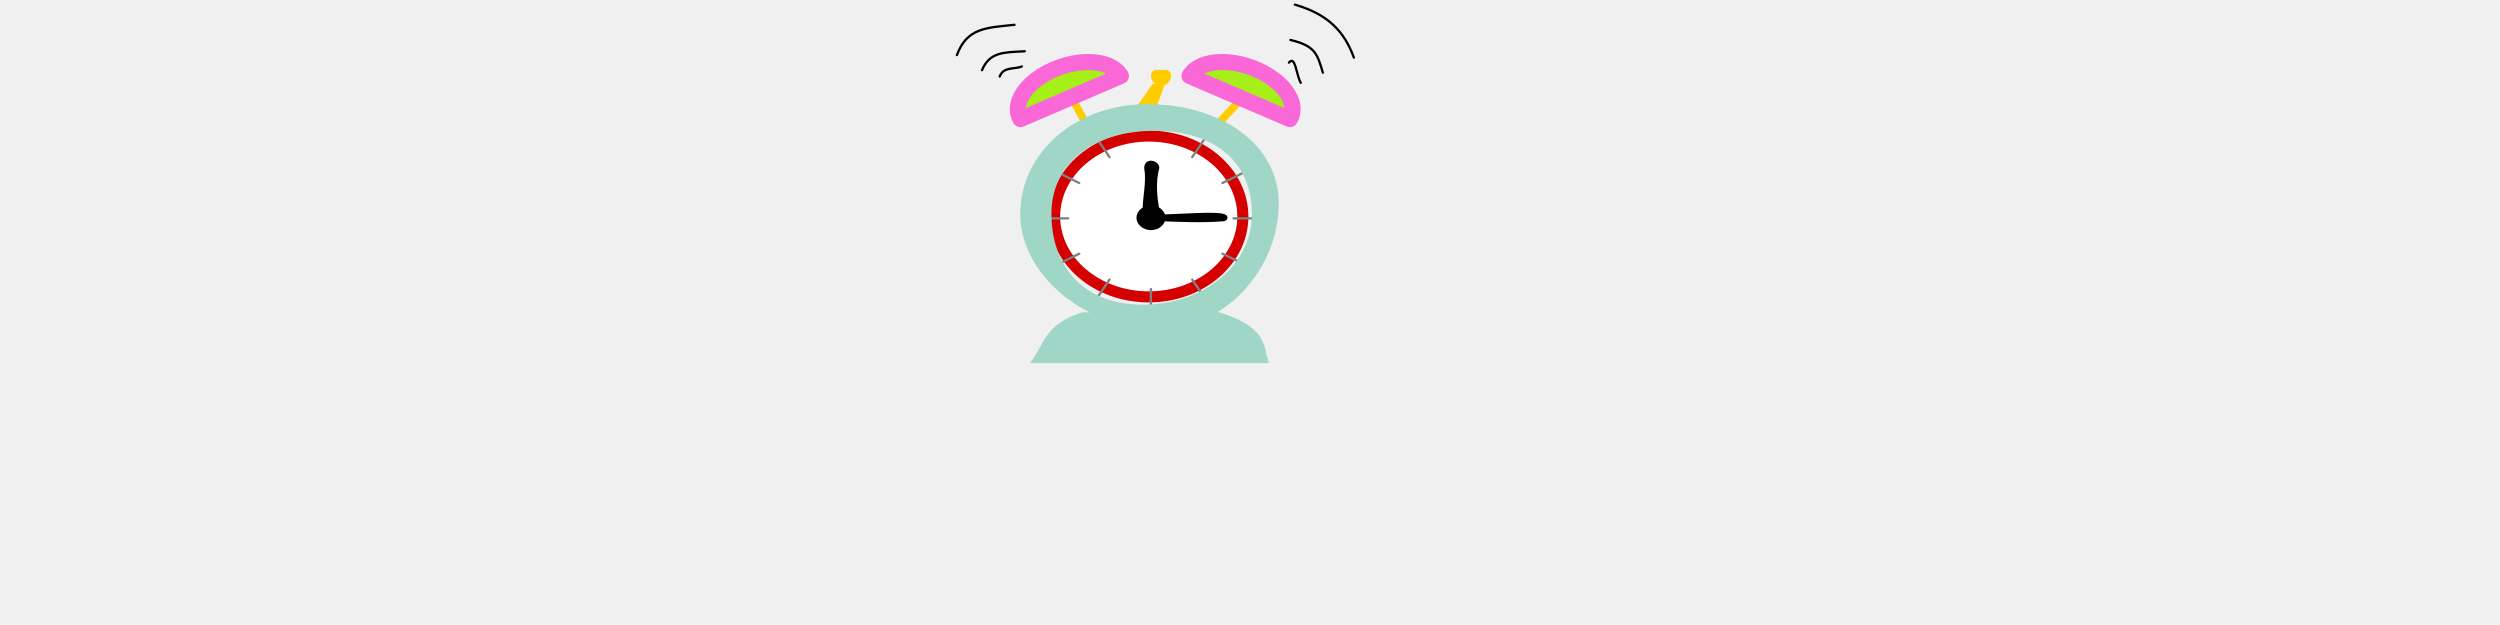
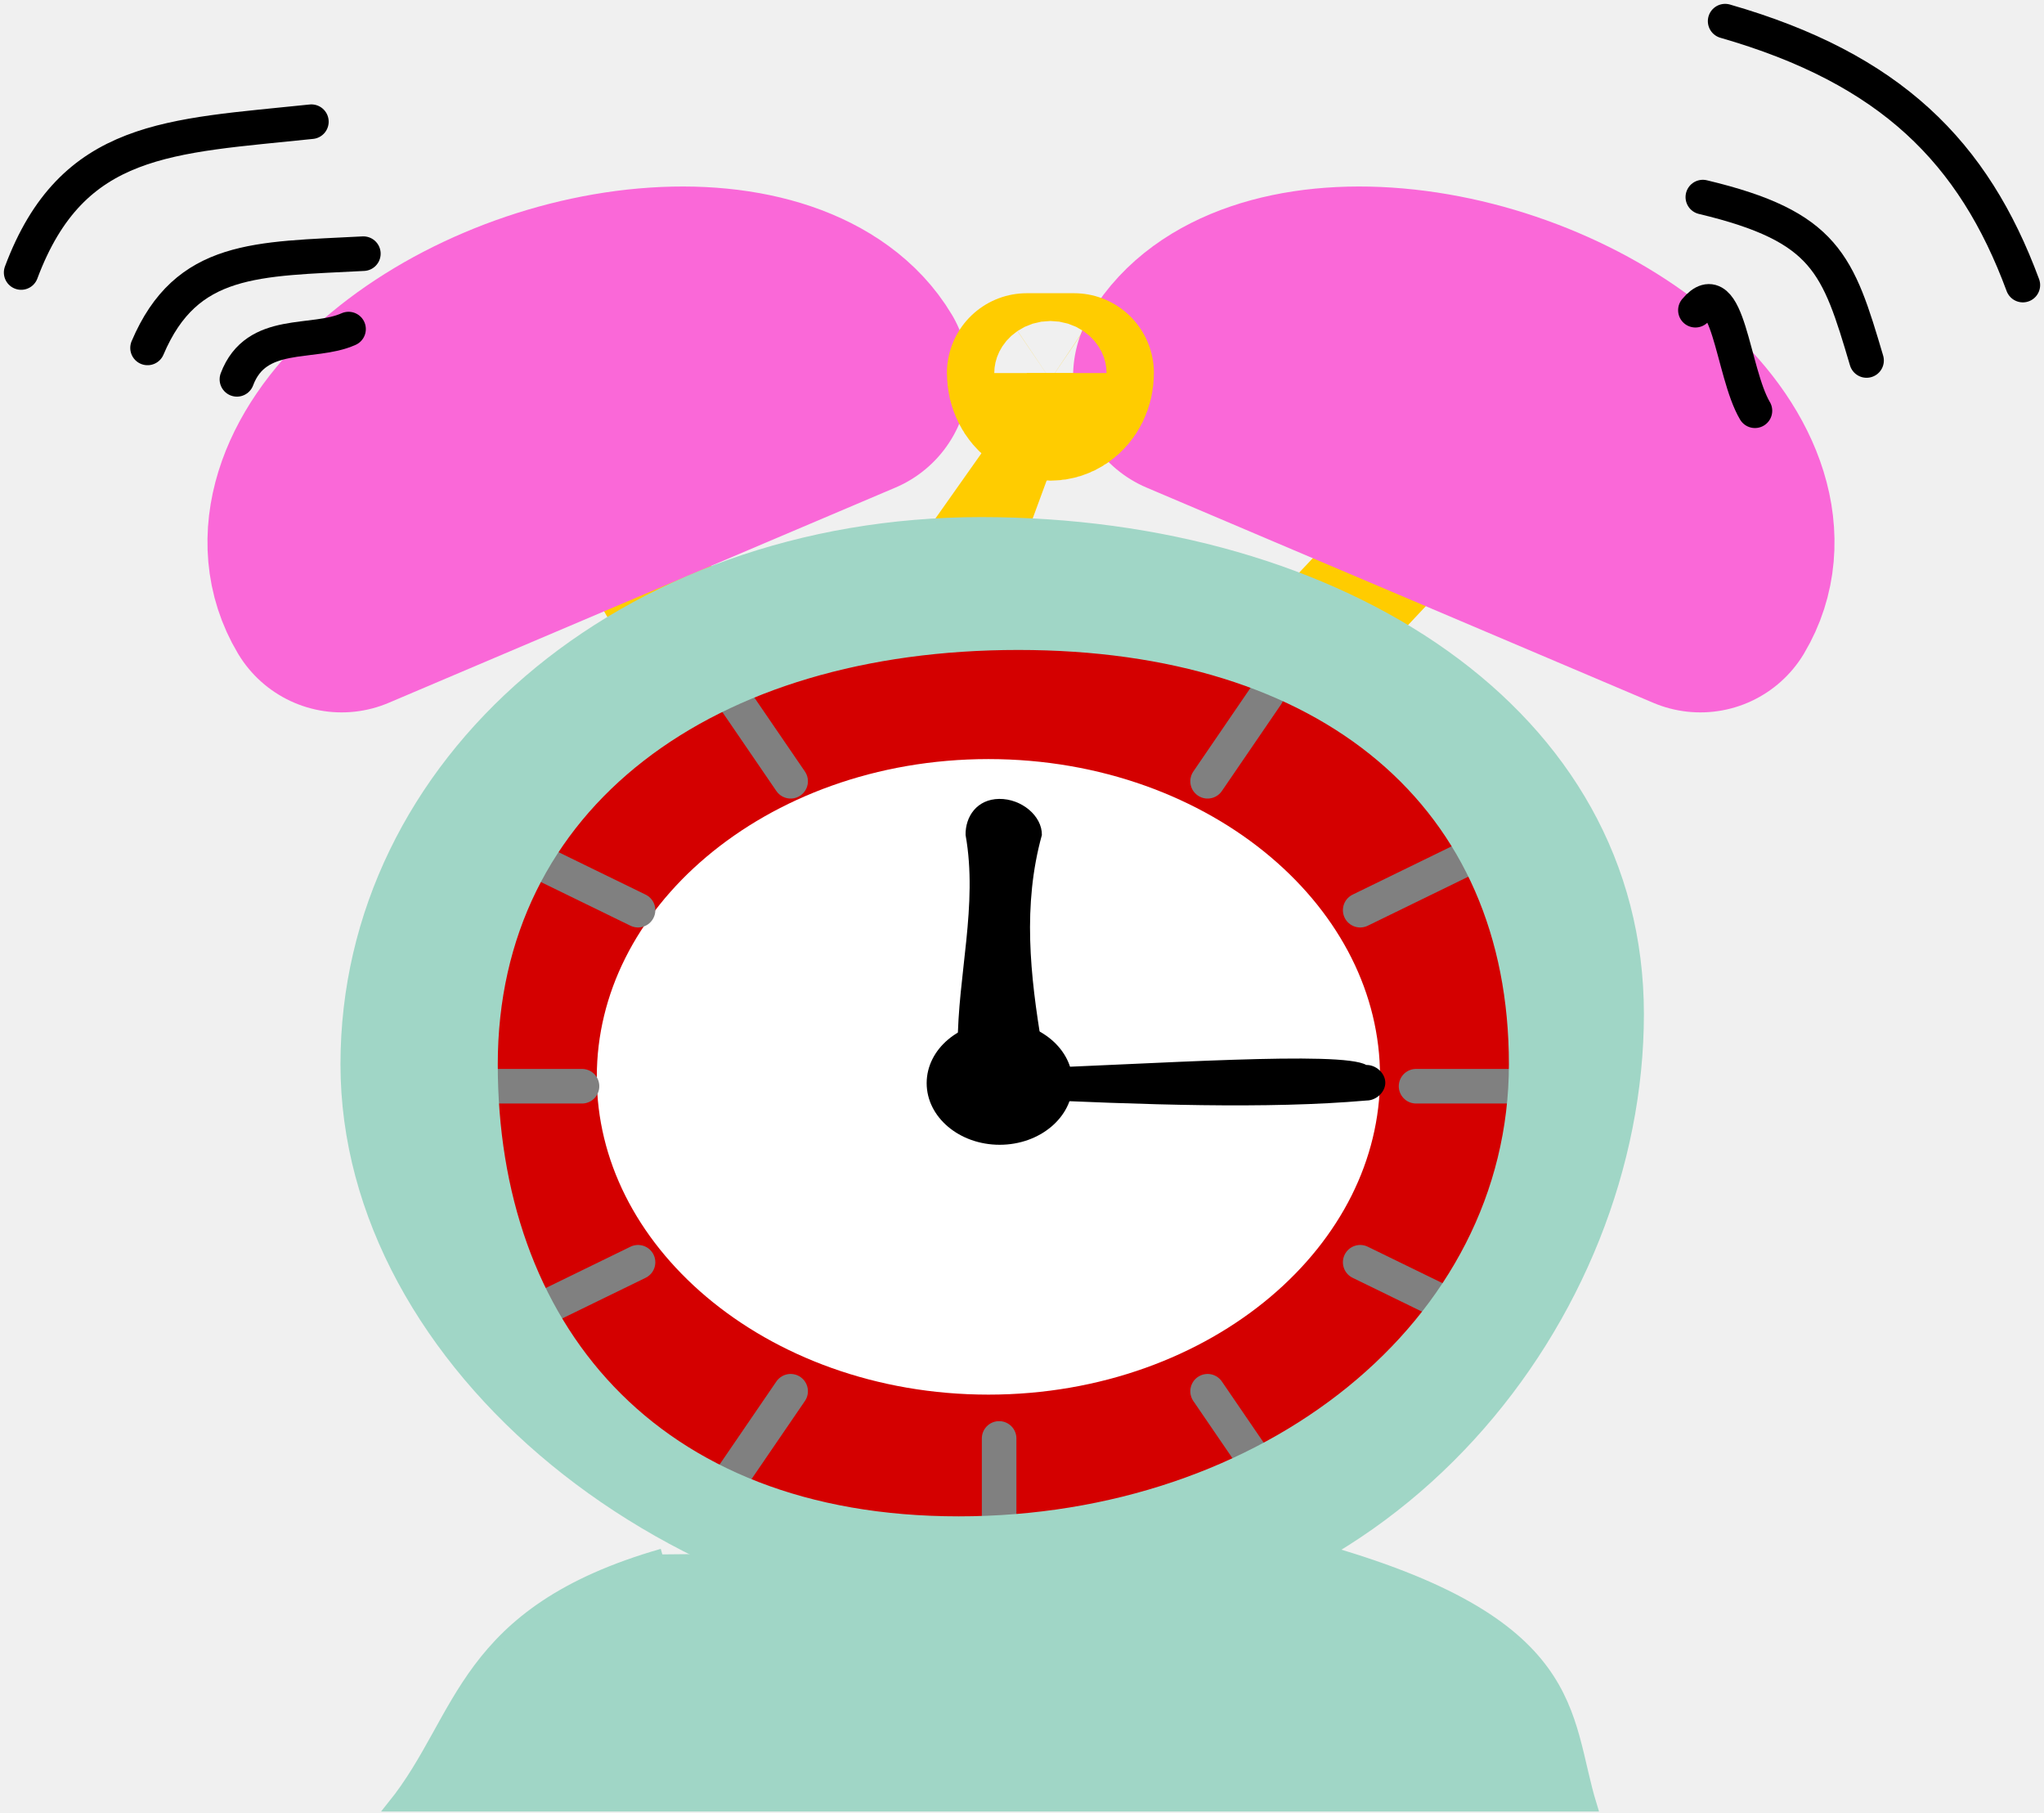
- <svg xmlns="http://www.w3.org/2000/svg" version="1.1" id="Calque_1" x="0px" y="0px" width="1920px" height="480px" viewBox="0 0 1920 480" enable-background="new 0 0 1920 480" xml:space="preserve">
+ <svg xmlns="http://www.w3.org/2000/svg" version="1.1" id="Calque_1" x="0px" y="0px" width="104.67px" height="92.812px" viewBox="733.83 2.465 104.67 92.812" enable-background="new 733.83 2.465 104.67 92.812" xml:space="preserve">
  <g transform="translate(-448.71 -161.09)">
    <g transform="matrix(.81748 0 0 .81748 302.53 155.29)">
-       <path fill="#FFCC00" stroke="#FFCC00" stroke-width="7.219" d="M1183.8,94.324c9.804,20.105,14.705,27.645,14.705,27.645" />
-       <path fill="#FFCC00" stroke="#FFCC00" stroke-width="7.219" d="M1345.546,99.351l-22.547,24.293" />
-       <path fill="#FFCC00" d="M1261.672,85.812l-18.626,26.703l18.749,4.974l10.784-29.634L1261.672,85.812z" />
-       <path fill="#808080" stroke="#808080" stroke-width="2.166" stroke-linecap="round" d="M1260.015,126.996v18.848" />
-       <ellipse fill="#FFFFFF" stroke="#D40000" stroke-width="10.385" cx="1258.025" cy="210.464" rx="88.403" ry="75.54" />
-       <path fill="#A0D6C6" stroke="#A0D6C6" stroke-width="0.722" d="M1197.273,300.495c-37.453,10.9-36.935,30.767-50.16,47.387    h223.211c-5.169-16.998-1.565-34.59-51.414-48.573" />
-       <path fill="#A6EF18" stroke="#FA68D8" stroke-width="15.122" stroke-linecap="round" stroke-linejoin="round" d="    M1137.517,118.989c-5.564-9.453-1.712-22.054,10.106-33.056c11.818-11.002,29.806-18.733,47.189-20.283    c17.381-1.548,31.517,3.32,37.083,12.773l-47.189,20.282L1137.517,118.989z" />
-       <path fill="#A6EF18" stroke="#FA68D8" stroke-width="15.122" stroke-linecap="round" stroke-linejoin="round" d="    M1390.662,118.989c5.563-9.453,1.712-22.054-10.106-33.056c-11.817-11.002-29.807-18.733-47.19-20.283    c-17.381-1.548-31.517,3.32-37.082,12.773l47.189,20.282L1390.662,118.989z" />
-       <path fill="#FFCC00" stroke="#FFCC00" stroke-width="10" stroke-linecap="round" stroke-linejoin="round" d="M1273.984,77.779    c0,1.871-0.84,3.599-2.205,4.535c-1.365,0.935-3.047,0.935-4.412,0c-1.365-0.935-2.206-2.664-2.206-4.535h4.411H1273.984z" />
-       <ellipse cx="1260.119" cy="211.65" rx="13.6" ry="11.621" />
-       <path d="M1260.015,158.064c-4.106,0.055-6.313,3.298-6.248,6.807c2.331,13.228-1.472,26.457-1.472,39.686    c-0.058,3.54,3.699,6.797,7.844,6.797c4.143,0,7.901-3.257,7.842-6.797c-2.19-13.229-3.615-26.457,0-39.686    C1268.046,161.292,1264.203,158.009,1260.015,158.064L1260.015,158.064z" />
-       <path d="M1328.407,208.221c-4.591-2.717-39.884-0.136-65.263,0.733c-1.826,0.027-3.46,1.649-3.432,3.404    c0.028,1.754,1.715,2.278,3.54,2.251c23.616,1.109,46.74,1.954,65.21,0.315c1.839,0.006,3.515-1.61,3.501-3.377    C1331.949,209.777,1330.247,208.186,1328.407,208.221L1328.407,208.221z" />
-       <path fill="#808080" stroke="#808080" stroke-width="2.166" stroke-linecap="round" d="M1260.015,297.478V278.63" />
-       <path fill="#808080" stroke="#808080" stroke-width="2.166" stroke-linecap="round" d="M1359.751,212.231h-22.057" />
-       <path fill="#808080" stroke="#808080" stroke-width="2.166" stroke-linecap="round" d="M1160.251,212.231h22.057" />
-       <path fill="#808080" stroke="#808080" stroke-width="2.166" stroke-linecap="round" d="M1309.883,138.415l-11.028,16.324" />
-       <path fill="#808080" stroke="#808080" stroke-width="2.166" stroke-linecap="round" d="M1210.147,286.06l11.029-16.323" />
-       <path fill="#808080" stroke="#808080" stroke-width="2.166" stroke-linecap="round" d="M1346.389,254.842l-19.102-9.425" />
-       <path fill="#808080" stroke="#808080" stroke-width="2.166" stroke-linecap="round" d="M1173.642,169.614l19.102,9.424" />
-       <path fill="#808080" stroke="#808080" stroke-width="2.166" stroke-linecap="round" d="M1346.389,169.614l-19.102,9.424" />
-       <path fill="#808080" stroke="#808080" stroke-width="2.166" stroke-linecap="round" d="M1173.642,254.842l19.102-9.425" />
-       <path fill="#808080" stroke="#808080" stroke-width="2.166" stroke-linecap="round" d="M1309.883,286.06l-11.028-16.323" />
-       <path fill="#808080" stroke="#808080" stroke-width="2.166" stroke-linecap="round" d="M1210.147,138.415l11.029,16.324" />
-       <path fill="#A0D6C6" d="M1256.647,104.932c-67.319,0-119.338,45.638-119.338,103.163c0,57.524,61.727,107.902,129.044,107.902    c67.319,0,113.794-59.854,113.794-117.379c0-57.525-56.18-93.684-123.5-93.684V104.932z M1263.579,129.981    c56.724,0,91.414,29.645,91.414,78.115c0,48.471-45.782,85.223-102.507,85.223c-56.724,0-85.871-36.753-85.871-85.223    c0-48.472,40.238-78.115,96.961-78.115H1263.579z" />
-       <path fill="none" stroke="#000000" stroke-width="2.166" stroke-linecap="round" stroke-linejoin="round" d="M1118.016,78.964    c3.594-9.649,14.131-6.44,20.796-9.478" />
-       <path fill="none" stroke="#000000" stroke-width="2.166" stroke-linecap="round" stroke-linejoin="round" d="M1101.365,73.04    c7.255-17.286,20.362-16.71,40.207-17.77" />
-       <path fill="none" stroke="#000000" stroke-width="2.166" stroke-linecap="round" stroke-linejoin="round" d="M1077.816,58.822    c9.535-25.796,27.737-25.619,54.071-28.432" />
-       <path fill="none" stroke="#000000" stroke-width="2.166" stroke-linecap="round" stroke-linejoin="round" d="M1389.737,65.931    c6.096-7.384,6.869,11.737,11.093,18.955" />
-       <path fill="none" stroke="#000000" stroke-width="2.166" stroke-linecap="round" stroke-linejoin="round" d="M1391.124,44.606    c22.961,5.541,25.183,12.628,30.501,30.803" />
-       <path fill="none" stroke="#000000" stroke-width="2.166" stroke-linecap="round" stroke-linejoin="round" d="M1395.279,11.435    c30.802,8.958,46.284,24.665,55.464,49.757" />
+       <path fill="#FFCC00" stroke="#FFCC00" stroke-width="7.219" d="M1113.451,38.971c3.297,6.679,4.944,9.184,4.944,9.184" />
+       <path fill="#FFCC00" stroke="#FFCC00" stroke-width="7.219" d="M1167.836,40.641l-7.581,8.07" />
+       <path fill="#FFCC00" d="M1139.634,36.143l-6.263,8.87l6.305,1.653l3.626-9.845L1139.634,36.143z" />
+       <path fill="#808080" stroke="#808080" stroke-width="2.166" stroke-linecap="round" d="M1139.078,49.824v6.261" />
+       <ellipse fill="#FFFFFF" stroke="#D40000" stroke-width="10.385" cx="1138.408" cy="77.552" rx="29.724" ry="25.094" />
+       <path fill="#A0D6C6" stroke="#A0D6C6" stroke-width="0.722" d="M1117.981,107.46c-12.593,3.621-12.418,10.221-16.865,15.742    h75.051c-1.738-5.647-0.526-11.491-17.287-16.135" />
+       <path fill="#A6EF18" stroke="#FA68D8" stroke-width="15.122" stroke-linecap="round" stroke-linejoin="round" d="M1097.89,47.165    c-1.871-3.141-0.575-7.326,3.398-10.981c3.973-3.655,10.021-6.223,15.866-6.738c5.845-0.514,10.597,1.103,12.469,4.243    l-15.867,6.738L1097.89,47.165z" />
+       <path fill="#A6EF18" stroke="#FA68D8" stroke-width="15.122" stroke-linecap="round" stroke-linejoin="round" d="M1183.005,47.165    c1.871-3.141,0.576-7.326-3.398-10.981c-3.973-3.655-10.022-6.223-15.867-6.738c-5.844-0.514-10.597,1.103-12.468,4.243    l15.866,6.738L1183.005,47.165z" />
+       <path fill="#FFCC00" stroke="#FFCC00" stroke-width="10" stroke-linecap="round" stroke-linejoin="round" d="M1143.774,33.474    c0,0.622-0.282,1.196-0.741,1.507c-0.459,0.31-1.024,0.31-1.484,0c-0.459-0.311-0.741-0.885-0.741-1.507h1.483H1143.774z" />
+       <ellipse cx="1139.112" cy="77.946" rx="4.573" ry="3.86" />
+       <path d="M1139.078,60.145c-1.381,0.019-2.123,1.095-2.101,2.261c0.784,4.394-0.495,8.789-0.495,13.184    c-0.02,1.175,1.244,2.258,2.638,2.258c1.393,0,2.656-1.082,2.636-2.258c-0.736-4.395-1.215-8.789,0-13.184    C1141.777,61.217,1140.485,60.127,1139.078,60.145L1139.078,60.145z" />
+       <path d="M1162.073,76.807c-1.543-0.902-13.41-0.045-21.943,0.244c-0.614,0.009-1.163,0.548-1.154,1.131    c0.01,0.583,0.576,0.757,1.19,0.748c7.94,0.368,15.716,0.649,21.926,0.104c0.618,0.002,1.182-0.535,1.177-1.122    C1163.264,77.324,1162.691,76.795,1162.073,76.807L1162.073,76.807z" />
+       <path fill="#808080" stroke="#808080" stroke-width="2.166" stroke-linecap="round" d="M1139.078,106.458v-6.261" />
+       <path fill="#808080" stroke="#808080" stroke-width="2.166" stroke-linecap="round" d="M1172.611,78.139h-7.415" />
+       <path fill="#808080" stroke="#808080" stroke-width="2.166" stroke-linecap="round" d="M1105.533,78.139h7.416" />
+       <path fill="#808080" stroke="#808080" stroke-width="2.166" stroke-linecap="round" d="M1155.844,53.618l-3.707,5.422" />
+       <path fill="#808080" stroke="#808080" stroke-width="2.166" stroke-linecap="round" d="M1122.31,102.665l3.708-5.423" />
+       <path fill="#808080" stroke="#808080" stroke-width="2.166" stroke-linecap="round" d="M1168.119,92.295l-6.423-3.131" />
+       <path fill="#808080" stroke="#808080" stroke-width="2.166" stroke-linecap="round" d="M1110.036,63.982l6.423,3.131" />
+       <path fill="#808080" stroke="#808080" stroke-width="2.166" stroke-linecap="round" d="M1168.119,63.982l-6.423,3.131" />
+       <path fill="#808080" stroke="#808080" stroke-width="2.166" stroke-linecap="round" d="M1110.036,92.295l6.423-3.131" />
+       <path fill="#808080" stroke="#808080" stroke-width="2.166" stroke-linecap="round" d="M1155.844,102.665l-3.707-5.423" />
+       <path fill="#808080" stroke="#808080" stroke-width="2.166" stroke-linecap="round" d="M1122.31,53.618l3.708,5.422" />
+       <path fill="#A0D6C6" d="M1137.944,42.495c-22.635,0-40.125,15.161-40.125,34.271c0,19.109,20.754,35.845,43.388,35.845    c22.635,0,38.261-19.884,38.261-38.993C1179.469,54.507,1160.58,42.495,1137.944,42.495L1137.944,42.495z M1140.276,50.816    c19.072,0,30.736,9.848,30.736,25.95c0,16.102-15.394,28.311-34.467,28.311c-19.072,0-28.873-12.209-28.873-28.311    c0-16.102,13.53-25.95,32.602-25.95H1140.276L1140.276,50.816z" />
+       <path fill="none" stroke="#000000" stroke-width="2.166" stroke-linecap="round" stroke-linejoin="round" d="M1091.332,33.868    c1.208-3.205,4.751-2.14,6.993-3.148" />
+       <path fill="none" stroke="#000000" stroke-width="2.166" stroke-linecap="round" stroke-linejoin="round" d="M1085.734,31.9    c2.439-5.742,6.846-5.551,13.519-5.903" />
+       <path fill="none" stroke="#000000" stroke-width="2.166" stroke-linecap="round" stroke-linejoin="round" d="M1077.816,27.177    c3.206-8.569,9.326-8.51,18.181-9.445" />
+       <path fill="none" stroke="#000000" stroke-width="2.166" stroke-linecap="round" stroke-linejoin="round" d="M1182.694,29.538    c2.049-2.453,2.309,3.899,3.73,6.297" />
+       <path fill="none" stroke="#000000" stroke-width="2.166" stroke-linecap="round" stroke-linejoin="round" d="M1183.16,22.454    c7.721,1.841,8.468,4.195,10.256,10.233" />
+       <path fill="none" stroke="#000000" stroke-width="2.166" stroke-linecap="round" stroke-linejoin="round" d="M1184.557,11.435    c10.357,2.976,15.563,8.194,18.649,16.529" />
    </g>
  </g>
</svg>
